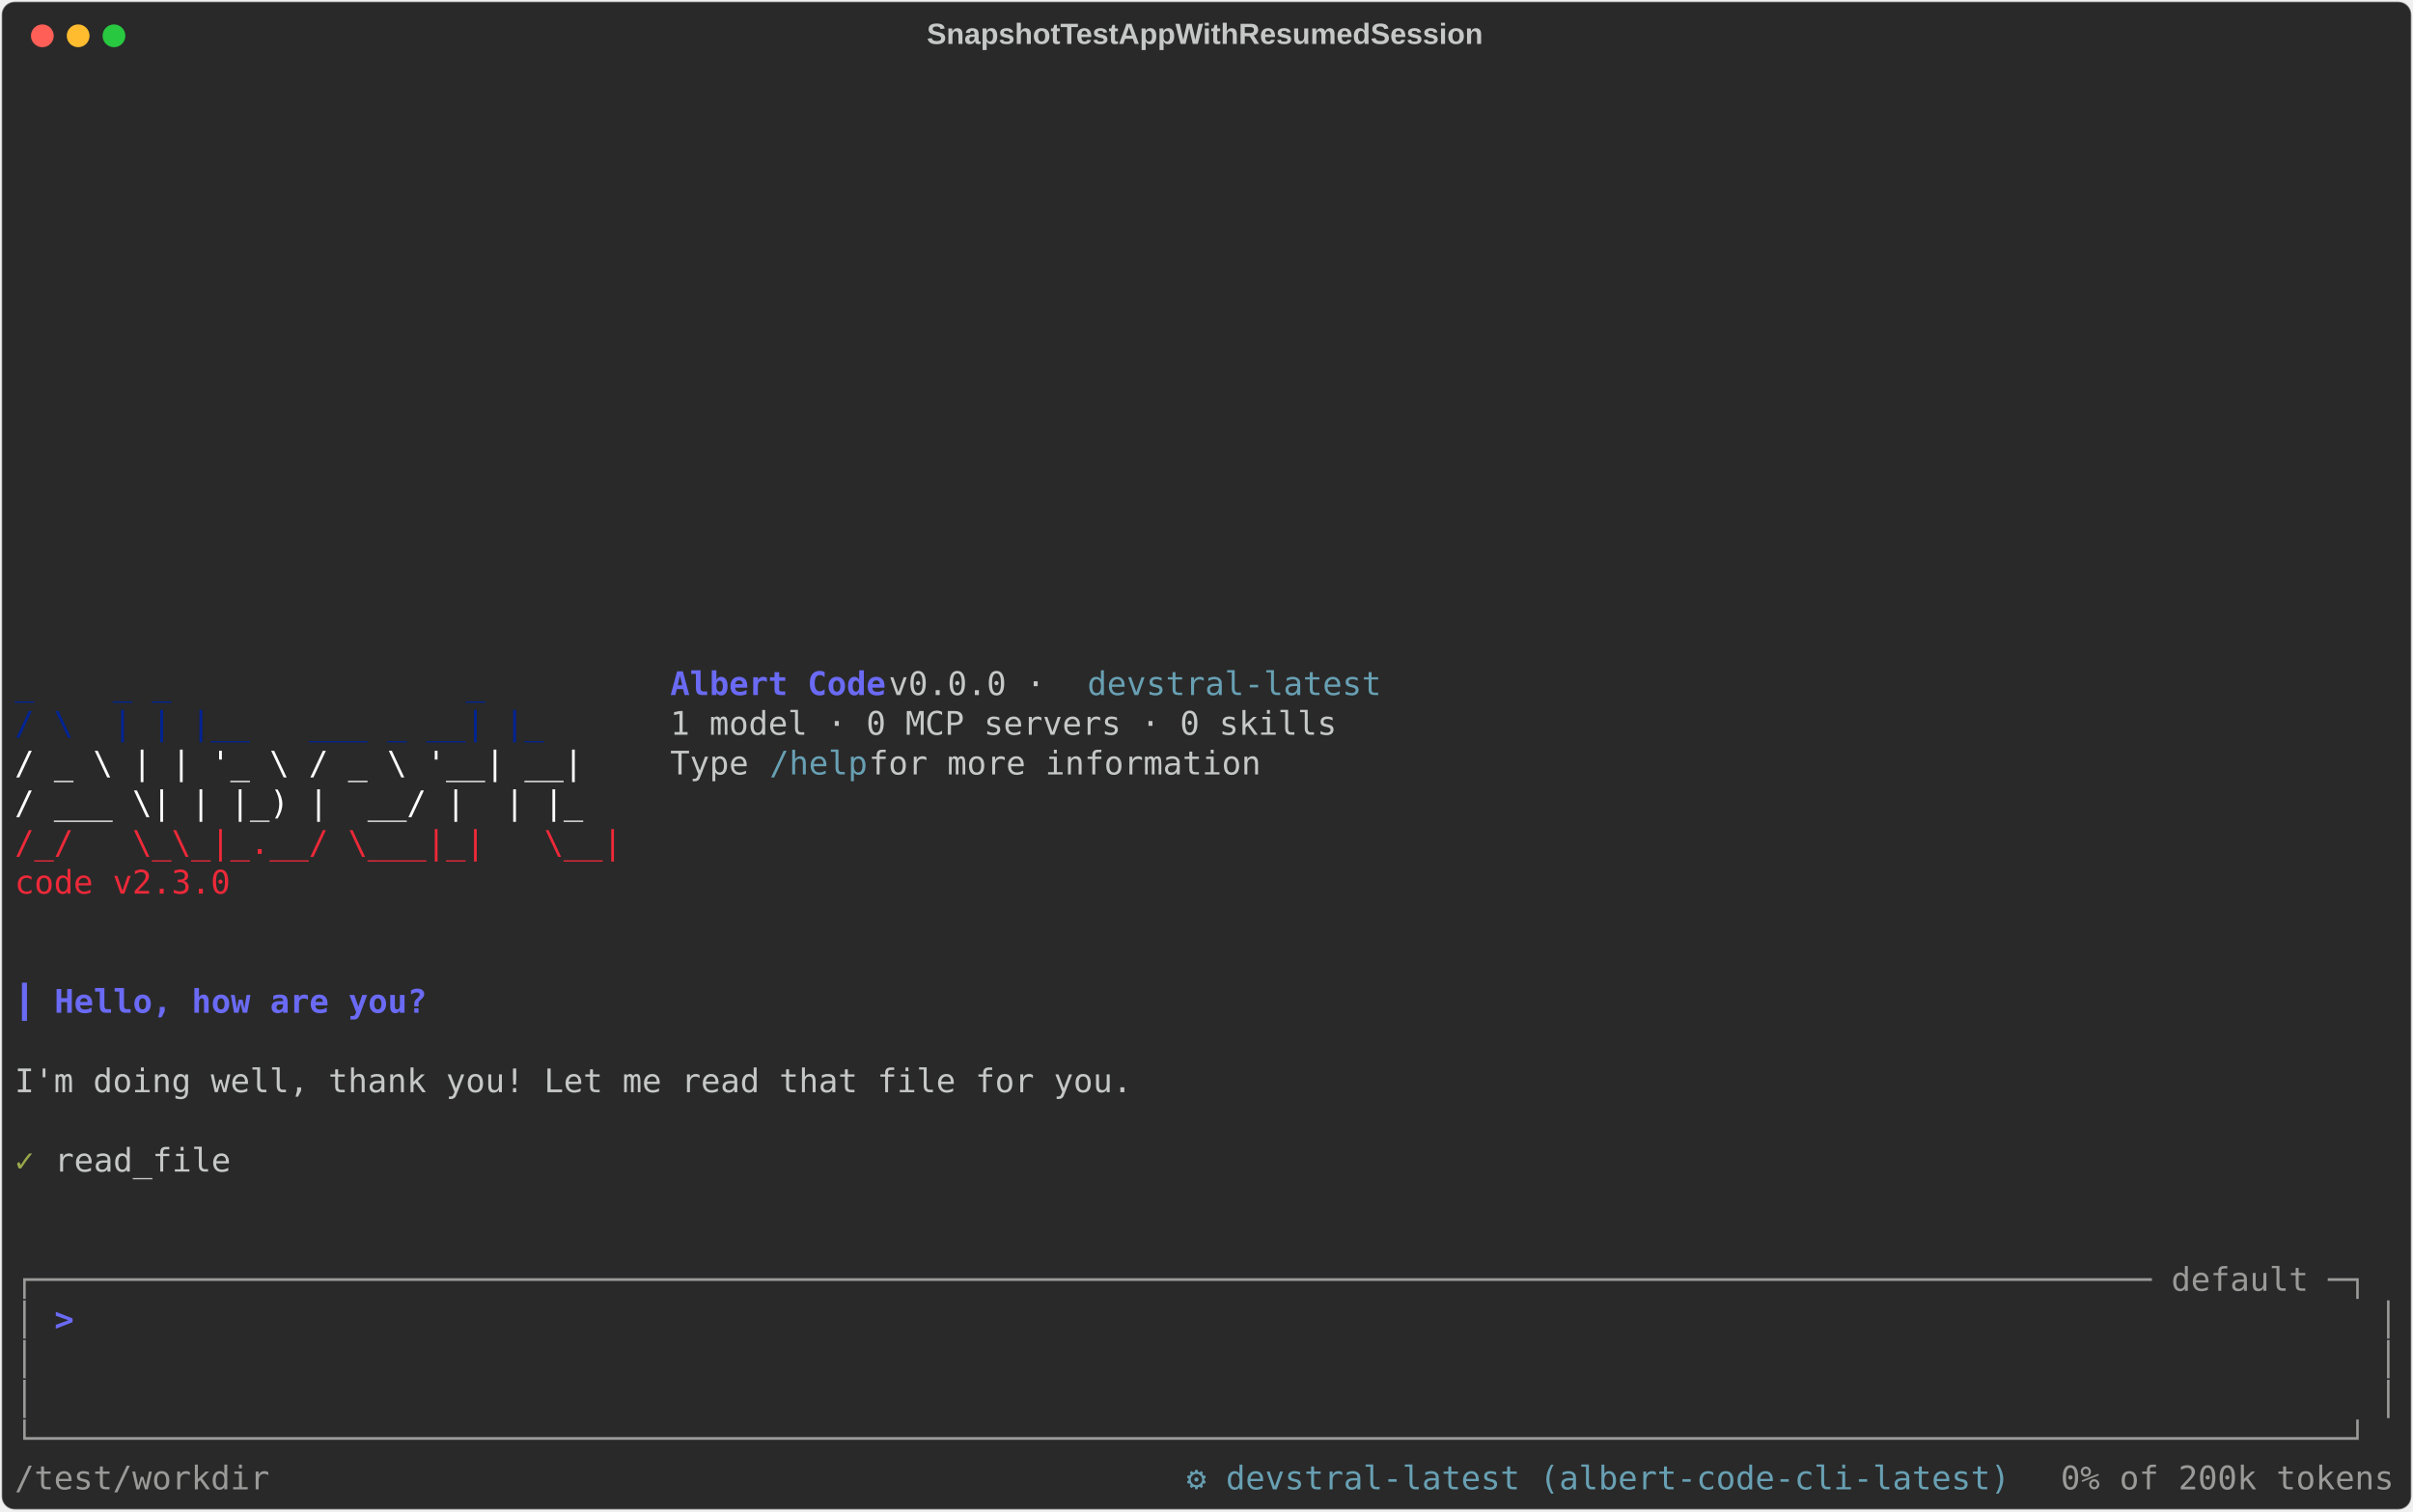
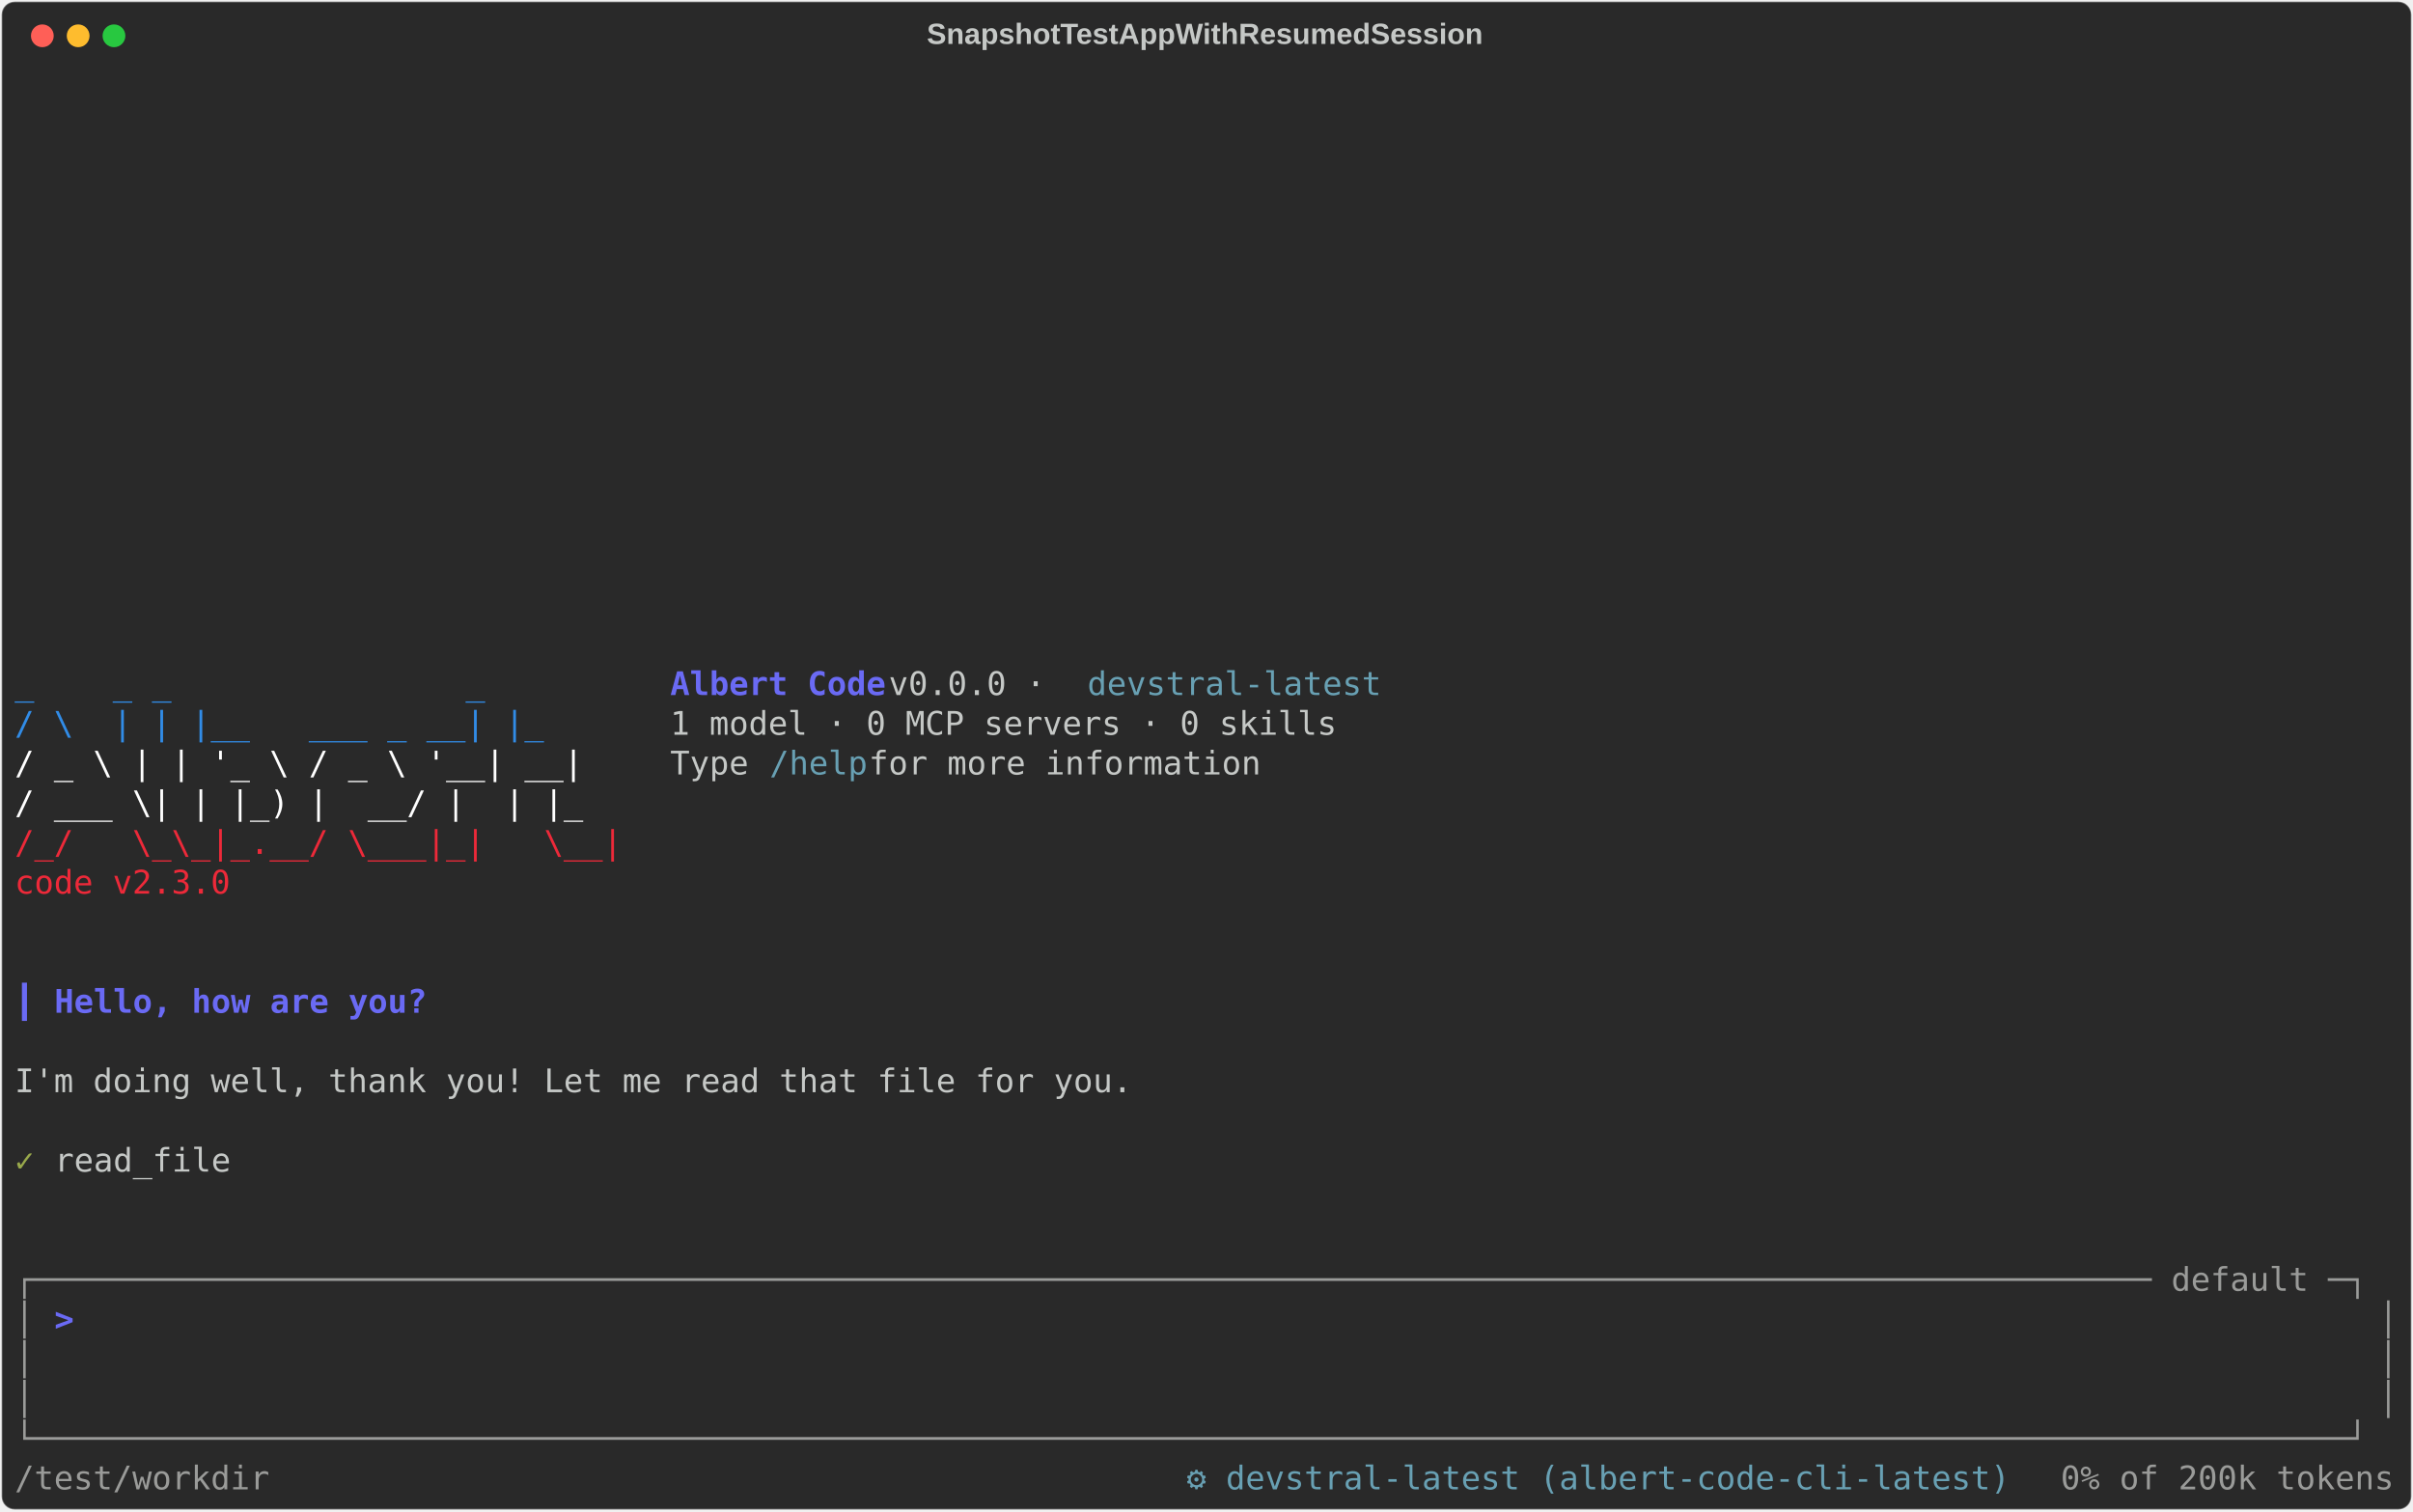
<svg xmlns="http://www.w3.org/2000/svg" class="rich-terminal" viewBox="0 0 1482 928.4">
  <style>

    @font-face {
        font-family: "Fira Code";
        src: local("FiraCode-Regular"),
                url("https://cdnjs.cloudflare.com/ajax/libs/firacode/6.2.0/woff2/FiraCode-Regular.woff2") format("woff2"),
                url("https://cdnjs.cloudflare.com/ajax/libs/firacode/6.2.0/woff/FiraCode-Regular.woff") format("woff");
        font-style: normal;
        font-weight: 400;
    }
    @font-face {
        font-family: "Fira Code";
        src: local("FiraCode-Bold"),
                url("https://cdnjs.cloudflare.com/ajax/libs/firacode/6.2.0/woff2/FiraCode-Bold.woff2") format("woff2"),
                url("https://cdnjs.cloudflare.com/ajax/libs/firacode/6.2.0/woff/FiraCode-Bold.woff") format("woff");
        font-style: bold;
        font-weight: 700;
    }

    .terminal-matrix {
        font-family: Fira Code, monospace;
        font-size: 20px;
        line-height: 24.4px;
        font-variant-east-asian: full-width;
    }

    .terminal-title {
        font-size: 18px;
        font-weight: bold;
        font-family: arial;
    }

    .terminal-r1 { fill: #c5c8c6 }
- .terminal-r2 { fill: #002395 }
+ .terminal-r2 { fill: #318ce7 }
.terminal-r3 { fill: #6a6af4;font-weight: bold }
.terminal-r4 { fill: #68a0b3 }
.terminal-r5 { fill: #ffffff }
.terminal-r6 { fill: #ed2939 }
.terminal-r7 { fill: #6a6af4 }
.terminal-r8 { fill: #98a84b }
.terminal-r9 { fill: #9a9b99 }
    </style>
  <defs>
    <clipPath id="terminal-clip-terminal">
      <rect x="0" y="0" width="1463.0" height="877.4" />
    </clipPath>
    <clipPath id="terminal-line-0">
      <rect x="0" y="1.5" width="1464" height="24.65" />
    </clipPath>
    <clipPath id="terminal-line-1">
      <rect x="0" y="25.9" width="1464" height="24.65" />
    </clipPath>
    <clipPath id="terminal-line-2">
      <rect x="0" y="50.3" width="1464" height="24.65" />
    </clipPath>
    <clipPath id="terminal-line-3">
      <rect x="0" y="74.7" width="1464" height="24.65" />
    </clipPath>
    <clipPath id="terminal-line-4">
      <rect x="0" y="99.1" width="1464" height="24.65" />
    </clipPath>
    <clipPath id="terminal-line-5">
      <rect x="0" y="123.5" width="1464" height="24.65" />
    </clipPath>
    <clipPath id="terminal-line-6">
      <rect x="0" y="147.9" width="1464" height="24.65" />
    </clipPath>
    <clipPath id="terminal-line-7">
      <rect x="0" y="172.3" width="1464" height="24.65" />
    </clipPath>
    <clipPath id="terminal-line-8">
      <rect x="0" y="196.7" width="1464" height="24.65" />
    </clipPath>
    <clipPath id="terminal-line-9">
      <rect x="0" y="221.1" width="1464" height="24.65" />
    </clipPath>
    <clipPath id="terminal-line-10">
      <rect x="0" y="245.5" width="1464" height="24.65" />
    </clipPath>
    <clipPath id="terminal-line-11">
      <rect x="0" y="269.9" width="1464" height="24.65" />
    </clipPath>
    <clipPath id="terminal-line-12">
      <rect x="0" y="294.3" width="1464" height="24.65" />
    </clipPath>
    <clipPath id="terminal-line-13">
      <rect x="0" y="318.7" width="1464" height="24.65" />
    </clipPath>
    <clipPath id="terminal-line-14">
      <rect x="0" y="343.1" width="1464" height="24.65" />
    </clipPath>
    <clipPath id="terminal-line-15">
      <rect x="0" y="367.5" width="1464" height="24.65" />
    </clipPath>
    <clipPath id="terminal-line-16">
      <rect x="0" y="391.9" width="1464" height="24.65" />
    </clipPath>
    <clipPath id="terminal-line-17">
      <rect x="0" y="416.3" width="1464" height="24.65" />
    </clipPath>
    <clipPath id="terminal-line-18">
      <rect x="0" y="440.7" width="1464" height="24.65" />
    </clipPath>
    <clipPath id="terminal-line-19">
      <rect x="0" y="465.1" width="1464" height="24.65" />
    </clipPath>
    <clipPath id="terminal-line-20">
      <rect x="0" y="489.5" width="1464" height="24.65" />
    </clipPath>
    <clipPath id="terminal-line-21">
      <rect x="0" y="513.9" width="1464" height="24.65" />
    </clipPath>
    <clipPath id="terminal-line-22">
      <rect x="0" y="538.3" width="1464" height="24.65" />
    </clipPath>
    <clipPath id="terminal-line-23">
      <rect x="0" y="562.7" width="1464" height="24.65" />
    </clipPath>
    <clipPath id="terminal-line-24">
      <rect x="0" y="587.1" width="1464" height="24.65" />
    </clipPath>
    <clipPath id="terminal-line-25">
      <rect x="0" y="611.5" width="1464" height="24.65" />
    </clipPath>
    <clipPath id="terminal-line-26">
      <rect x="0" y="635.9" width="1464" height="24.65" />
    </clipPath>
    <clipPath id="terminal-line-27">
      <rect x="0" y="660.3" width="1464" height="24.65" />
    </clipPath>
    <clipPath id="terminal-line-28">
      <rect x="0" y="684.7" width="1464" height="24.65" />
    </clipPath>
    <clipPath id="terminal-line-29">
      <rect x="0" y="709.1" width="1464" height="24.65" />
    </clipPath>
    <clipPath id="terminal-line-30">
      <rect x="0" y="733.5" width="1464" height="24.65" />
    </clipPath>
    <clipPath id="terminal-line-31">
      <rect x="0" y="757.9" width="1464" height="24.65" />
    </clipPath>
    <clipPath id="terminal-line-32">
      <rect x="0" y="782.3" width="1464" height="24.65" />
    </clipPath>
    <clipPath id="terminal-line-33">
      <rect x="0" y="806.7" width="1464" height="24.65" />
    </clipPath>
    <clipPath id="terminal-line-34">
      <rect x="0" y="831.1" width="1464" height="24.65" />
    </clipPath>
  </defs>
  <rect fill="#292929" stroke="rgba(255,255,255,0.35)" stroke-width="1" x="1" y="1" width="1480" height="926.4" rx="8" />
  <text class="terminal-title" fill="#c5c8c6" text-anchor="middle" x="740" y="27">SnapshotTestAppWithResumedSession</text>
  <g transform="translate(26,22)">
    <circle cx="0" cy="0" r="7" fill="#ff5f57" />
    <circle cx="22" cy="0" r="7" fill="#febc2e" />
    <circle cx="44" cy="0" r="7" fill="#28c840" />
  </g>
  <g transform="translate(9, 41)" clip-path="url(#terminal-clip-terminal)">
    <g class="terminal-matrix">
      <text class="terminal-r1" x="1464" y="20" textLength="12.2" clip-path="url(#terminal-line-0)">
</text>
      <text class="terminal-r1" x="1464" y="44.4" textLength="12.2" clip-path="url(#terminal-line-1)">
</text>
      <text class="terminal-r1" x="1464" y="68.8" textLength="12.2" clip-path="url(#terminal-line-2)">
</text>
      <text class="terminal-r1" x="1464" y="93.2" textLength="12.2" clip-path="url(#terminal-line-3)">
</text>
      <text class="terminal-r1" x="1464" y="117.6" textLength="12.2" clip-path="url(#terminal-line-4)">
</text>
      <text class="terminal-r1" x="1464" y="142" textLength="12.2" clip-path="url(#terminal-line-5)">
</text>
      <text class="terminal-r1" x="1464" y="166.4" textLength="12.2" clip-path="url(#terminal-line-6)">
</text>
      <text class="terminal-r1" x="1464" y="190.8" textLength="12.2" clip-path="url(#terminal-line-7)">
</text>
      <text class="terminal-r1" x="1464" y="215.2" textLength="12.2" clip-path="url(#terminal-line-8)">
</text>
      <text class="terminal-r1" x="1464" y="239.6" textLength="12.2" clip-path="url(#terminal-line-9)">
</text>
      <text class="terminal-r1" x="1464" y="264" textLength="12.2" clip-path="url(#terminal-line-10)">
</text>
      <text class="terminal-r1" x="1464" y="288.4" textLength="12.2" clip-path="url(#terminal-line-11)">
</text>
      <text class="terminal-r1" x="1464" y="312.8" textLength="12.2" clip-path="url(#terminal-line-12)">
</text>
      <text class="terminal-r1" x="1464" y="337.2" textLength="12.2" clip-path="url(#terminal-line-13)">
</text>
      <text class="terminal-r1" x="1464" y="361.6" textLength="12.2" clip-path="url(#terminal-line-14)">
</text>
      <text class="terminal-r2" x="0" y="386" textLength="378.2" clip-path="url(#terminal-line-15)">    _    _ _               _   </text>
      <text class="terminal-r3" x="402.6" y="386" textLength="134.2" clip-path="url(#terminal-line-15)">Albert Code</text>
      <text class="terminal-r1" x="536.8" y="386" textLength="122" clip-path="url(#terminal-line-15)"> v0.0.0 · </text>
      <text class="terminal-r4" x="658.8" y="386" textLength="183" clip-path="url(#terminal-line-15)">devstral-latest</text>
      <text class="terminal-r1" x="1464" y="386" textLength="12.2" clip-path="url(#terminal-line-15)">
</text>
      <text class="terminal-r2" x="0" y="410.4" textLength="378.2" clip-path="url(#terminal-line-16)">   / \  | | |__   ___ _ __| |_ </text>
      <text class="terminal-r1" x="402.6" y="410.4" textLength="414.8" clip-path="url(#terminal-line-16)">1 model · 0 MCP servers · 0 skills</text>
      <text class="terminal-r1" x="1464" y="410.4" textLength="12.2" clip-path="url(#terminal-line-16)">
</text>
      <text class="terminal-r5" x="0" y="434.8" textLength="378.2" clip-path="url(#terminal-line-17)">  / _ \ | | '_ \ / _ \ '__| __|</text>
      <text class="terminal-r1" x="402.6" y="434.8" textLength="61" clip-path="url(#terminal-line-17)">Type </text>
      <text class="terminal-r4" x="463.6" y="434.8" textLength="61" clip-path="url(#terminal-line-17)">/help</text>
      <text class="terminal-r1" x="524.6" y="434.8" textLength="256.2" clip-path="url(#terminal-line-17)"> for more information</text>
      <text class="terminal-r1" x="1464" y="434.8" textLength="12.2" clip-path="url(#terminal-line-17)">
</text>
      <text class="terminal-r5" x="0" y="459.2" textLength="378.2" clip-path="url(#terminal-line-18)"> / ___ \| | |_) |  __/ |  | |_ </text>
      <text class="terminal-r1" x="1464" y="459.2" textLength="12.2" clip-path="url(#terminal-line-18)">
</text>
      <text class="terminal-r6" x="0" y="483.6" textLength="378.2" clip-path="url(#terminal-line-19)">/_/   \_\_|_.__/ \___|_|   \__|</text>
      <text class="terminal-r1" x="1464" y="483.6" textLength="12.2" clip-path="url(#terminal-line-19)">
</text>
      <text class="terminal-r6" x="0" y="508" textLength="353.8" clip-path="url(#terminal-line-20)">                  code v2.3.0</text>
      <text class="terminal-r1" x="1464" y="508" textLength="12.2" clip-path="url(#terminal-line-20)">
</text>
      <text class="terminal-r1" x="1464" y="532.4" textLength="12.2" clip-path="url(#terminal-line-21)">
</text>
      <text class="terminal-r1" x="1464" y="556.8" textLength="12.2" clip-path="url(#terminal-line-22)">
</text>
      <text class="terminal-r7" x="0" y="581.2" textLength="12.2" clip-path="url(#terminal-line-23)">┃</text>
      <text class="terminal-r3" x="24.4" y="581.2" textLength="231.8" clip-path="url(#terminal-line-23)">Hello, how are you?</text>
      <text class="terminal-r1" x="1464" y="581.2" textLength="12.2" clip-path="url(#terminal-line-23)">
</text>
      <text class="terminal-r1" x="1464" y="605.6" textLength="12.2" clip-path="url(#terminal-line-24)">
</text>
      <text class="terminal-r1" x="0" y="630" textLength="695.4" clip-path="url(#terminal-line-25)">I'm doing well, thank you! Let me read that file for you.</text>
      <text class="terminal-r1" x="1464" y="630" textLength="12.2" clip-path="url(#terminal-line-25)">
</text>
      <text class="terminal-r1" x="1464" y="654.4" textLength="12.2" clip-path="url(#terminal-line-26)">
</text>
      <text class="terminal-r8" x="0" y="678.8" textLength="12.2" clip-path="url(#terminal-line-27)">✓</text>
      <text class="terminal-r1" x="24.4" y="678.8" textLength="109.8" clip-path="url(#terminal-line-27)">read_file</text>
      <text class="terminal-r1" x="1464" y="678.8" textLength="12.2" clip-path="url(#terminal-line-27)">
</text>
      <text class="terminal-r1" x="1464" y="703.2" textLength="12.2" clip-path="url(#terminal-line-28)">
</text>
      <text class="terminal-r1" x="1464" y="727.6" textLength="12.2" clip-path="url(#terminal-line-29)">
</text>
      <text class="terminal-r9" x="0" y="752" textLength="1464" clip-path="url(#terminal-line-30)">┌──────────────────────────────────────────────────────────────────────────────────────────────────────────── default ─┐</text>
      <text class="terminal-r1" x="1464" y="752" textLength="12.2" clip-path="url(#terminal-line-30)">
</text>
      <text class="terminal-r9" x="0" y="776.4" textLength="12.2" clip-path="url(#terminal-line-31)">│</text>
      <text class="terminal-r3" x="24.4" y="776.4" textLength="12.2" clip-path="url(#terminal-line-31)">&gt;</text>
      <text class="terminal-r9" x="1451.8" y="776.4" textLength="12.2" clip-path="url(#terminal-line-31)">│</text>
      <text class="terminal-r1" x="1464" y="776.4" textLength="12.2" clip-path="url(#terminal-line-31)">
</text>
      <text class="terminal-r9" x="0" y="800.8" textLength="12.2" clip-path="url(#terminal-line-32)">│</text>
      <text class="terminal-r9" x="1451.8" y="800.8" textLength="12.2" clip-path="url(#terminal-line-32)">│</text>
      <text class="terminal-r1" x="1464" y="800.8" textLength="12.2" clip-path="url(#terminal-line-32)">
</text>
      <text class="terminal-r9" x="0" y="825.2" textLength="12.2" clip-path="url(#terminal-line-33)">│</text>
      <text class="terminal-r9" x="1451.8" y="825.2" textLength="12.2" clip-path="url(#terminal-line-33)">│</text>
      <text class="terminal-r1" x="1464" y="825.2" textLength="12.2" clip-path="url(#terminal-line-33)">
</text>
      <text class="terminal-r9" x="0" y="849.6" textLength="1464" clip-path="url(#terminal-line-34)">└──────────────────────────────────────────────────────────────────────────────────────────────────────────────────────┘</text>
      <text class="terminal-r1" x="1464" y="849.6" textLength="12.2" clip-path="url(#terminal-line-34)">
</text>
      <text class="terminal-r9" x="0" y="874" textLength="158.6" clip-path="url(#terminal-line-35)">/test/workdir</text>
      <text class="terminal-r4" x="719.8" y="874" textLength="512.4" clip-path="url(#terminal-line-35)">⚙ devstral-latest (albert-code-cli-latest)</text>
      <text class="terminal-r9" x="1256.6" y="874" textLength="207.4" clip-path="url(#terminal-line-35)">0% of 200k tokens</text>
    </g>
  </g>
</svg>
